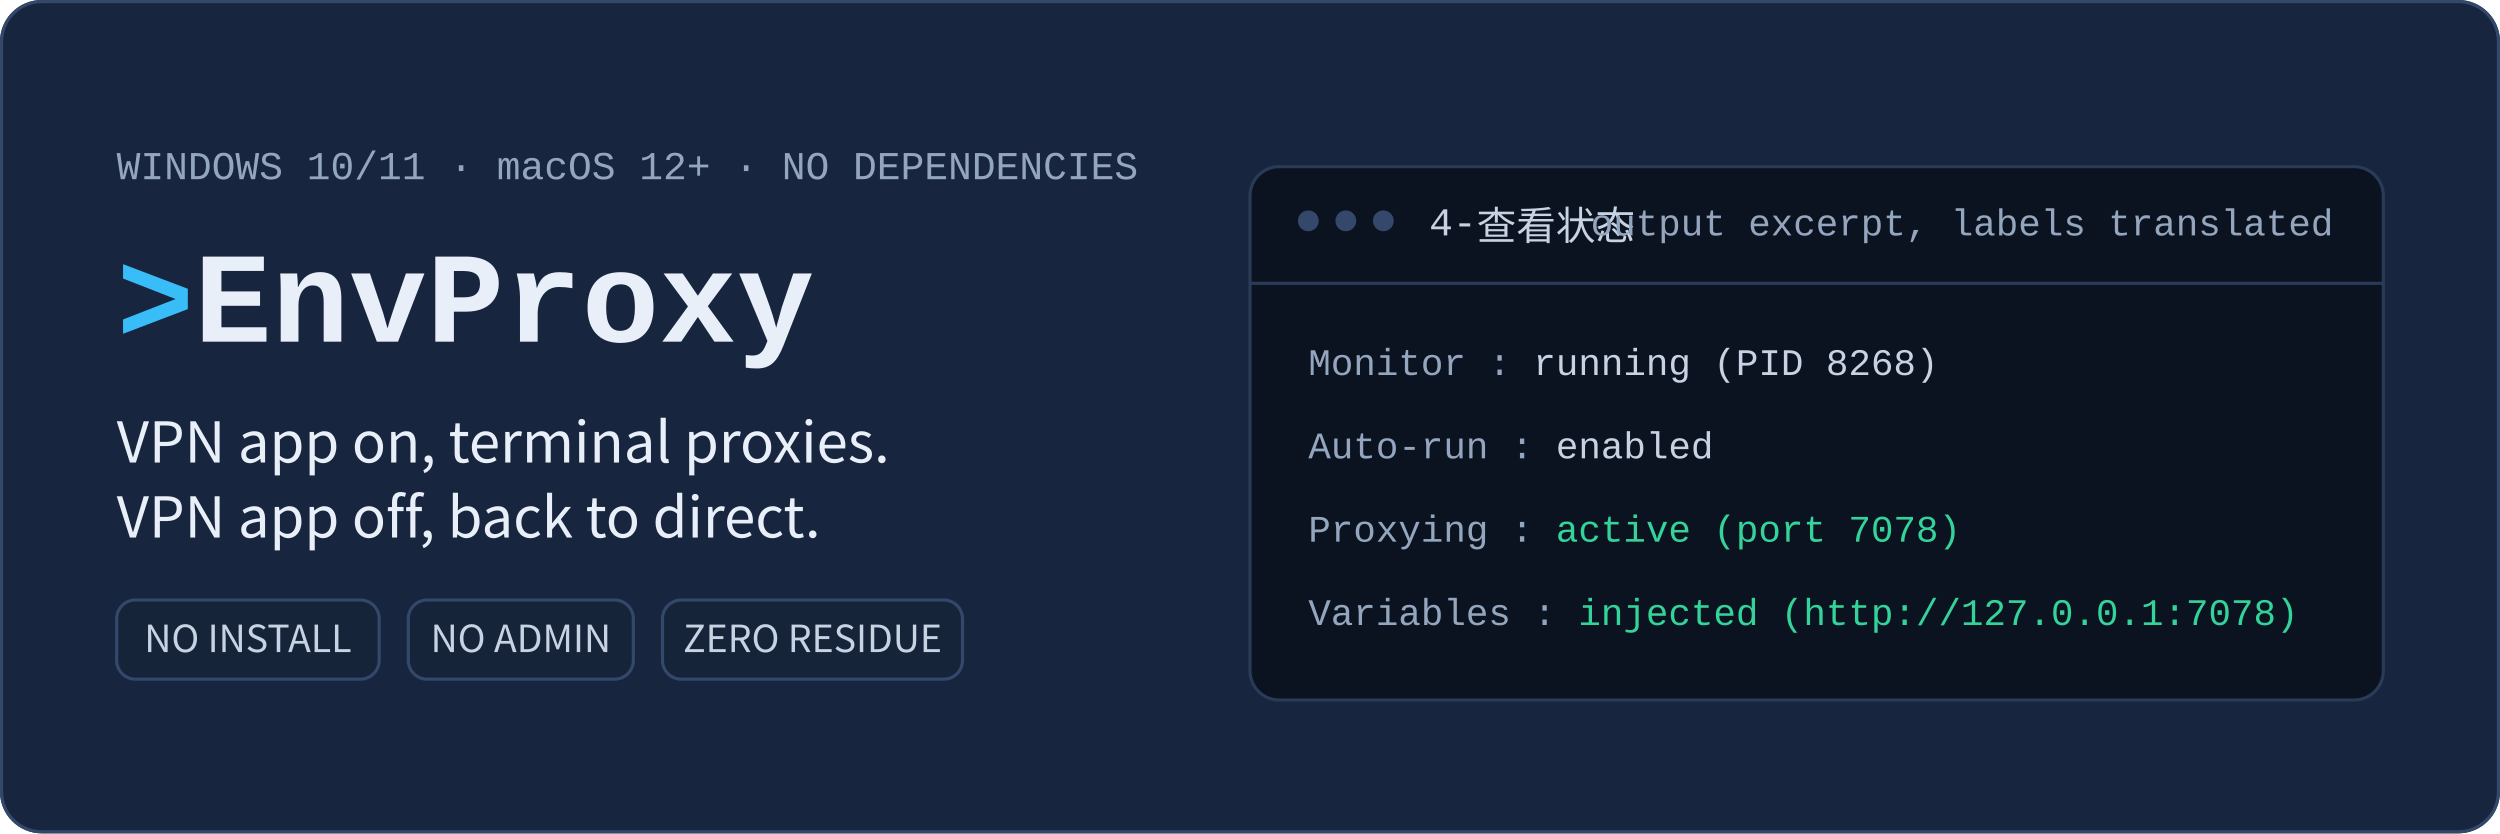
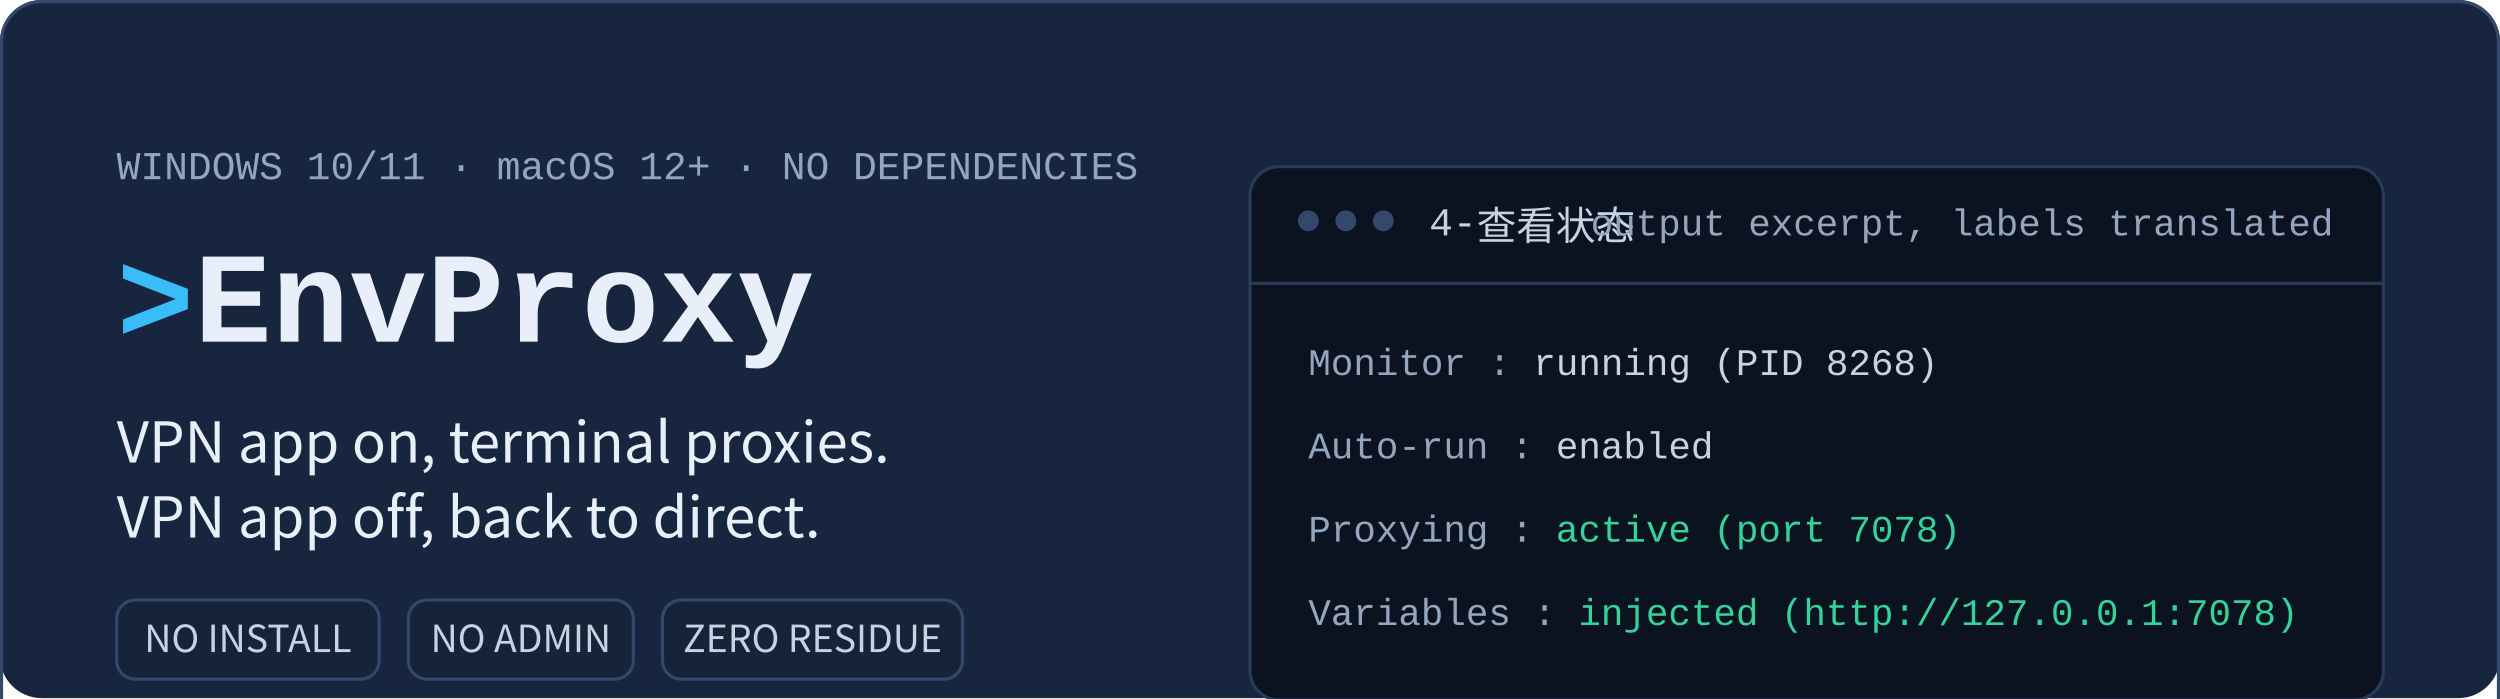
- <svg xmlns="http://www.w3.org/2000/svg" width="1200" height="400" viewBox="0 0 1200 400" role="img" aria-labelledby="heroTitle heroDesc">
-   <rect width="1200" height="400" rx="20" fill="#17263E" />
+ <svg xmlns="http://www.w3.org/2000/svg" width="1200" height="335.1" viewBox="0 0 1200 335.1" role="img" aria-labelledby="heroTitle heroDesc">
+   <rect width="1200" height="335.1" rx="20" fill="#17263E" />
  <rect x="0.75" y="0.75" width="1198.5" height="398.5" rx="19.25" fill="none" stroke="#33486B" stroke-width="1.5" />
  <g id="title-block" font-family="-apple-system, BlinkMacSystemFont, 'Segoe UI', 'PingFang SC', 'Noto Sans CJK SC', sans-serif">
    <text x="56" y="86" font-family="ui-monospace, SFMono-Regular, Menlo, Consolas, 'Liberation Mono', monospace" font-size="19" fill="#94A6BE">WINDOWS 10/11 · macOS 12+ · NO DEPENDENCIES</text>
    <text x="56" y="164" font-family="ui-monospace, SFMono-Regular, Menlo, Consolas, 'Liberation Mono', monospace" font-size="62" font-weight="700" fill="#E9EFF8">
      <tspan fill="#38BDF8">&gt; </tspan>EnvProxy</text>
    <text x="56" y="222" font-size="27" fill="#E9EFF8">VPN app on, terminal proxies.</text>
    <text x="56" y="258" font-size="27" fill="#E9EFF8">VPN app off, back to direct.</text>
    <g id="chips" font-size="18" fill="#C7D3E3">
      <rect x="56" y="288" width="126" height="38" rx="9" fill="#16243A" stroke="#33486B" stroke-width="1.5" />
      <text x="119" y="313" text-anchor="middle">NO INSTALL</text>
      <rect x="196" y="288" width="108" height="38" rx="9" fill="#16243A" stroke="#33486B" stroke-width="1.5" />
      <text x="250" y="313" text-anchor="middle">NO ADMIN</text>
      <rect x="318" y="288" width="144" height="38" rx="9" fill="#16243A" stroke="#33486B" stroke-width="1.5" />
      <text x="390" y="313" text-anchor="middle">ZERO RESIDUE</text>
    </g>
  </g>
  <g id="project-proof">
    <rect x="600" y="80" width="544" height="256" rx="14" fill="#0B1220" stroke="#2A3B58" stroke-width="1.5" />
    <g id="card-header" font-family="ui-monospace, SFMono-Regular, Menlo, Consolas, 'Liberation Mono', monospace">
      <circle cx="628" cy="106" r="5" fill="#33486B" />
      <circle cx="646" cy="106" r="5" fill="#33486B" />
      <circle cx="664" cy="106" r="5" fill="#33486B" />
      <text x="686" y="113" font-size="19" fill="#C7D3E3">4-查看状态</text>
      <text x="1120" y="113" font-size="18" fill="#94A6BE" text-anchor="end">output excerpt, labels translated</text>
    </g>
    <line x1="600" y1="136" x2="1144" y2="136" stroke="#2A3B58" stroke-width="1.5" />
    <g id="card-body" font-family="ui-monospace, SFMono-Regular, Menlo, Consolas, 'Liberation Mono', monospace" font-size="18" fill="#94A6BE">
      <text x="628" y="180">Monitor   : <tspan fill="#C7D3E3">running (PID 8268)</tspan>
      </text>
      <text x="628" y="220">Auto-run  : <tspan fill="#C7D3E3">enabled</tspan>
      </text>
      <text x="628" y="260">Proxying  : <tspan fill="#34D399">active (port 7078)</tspan>
      </text>
      <text x="628" y="300">Variables : <tspan fill="#34D399">injected (http://127.0.0.1:7078)</tspan>
      </text>
    </g>
  </g>
</svg>
